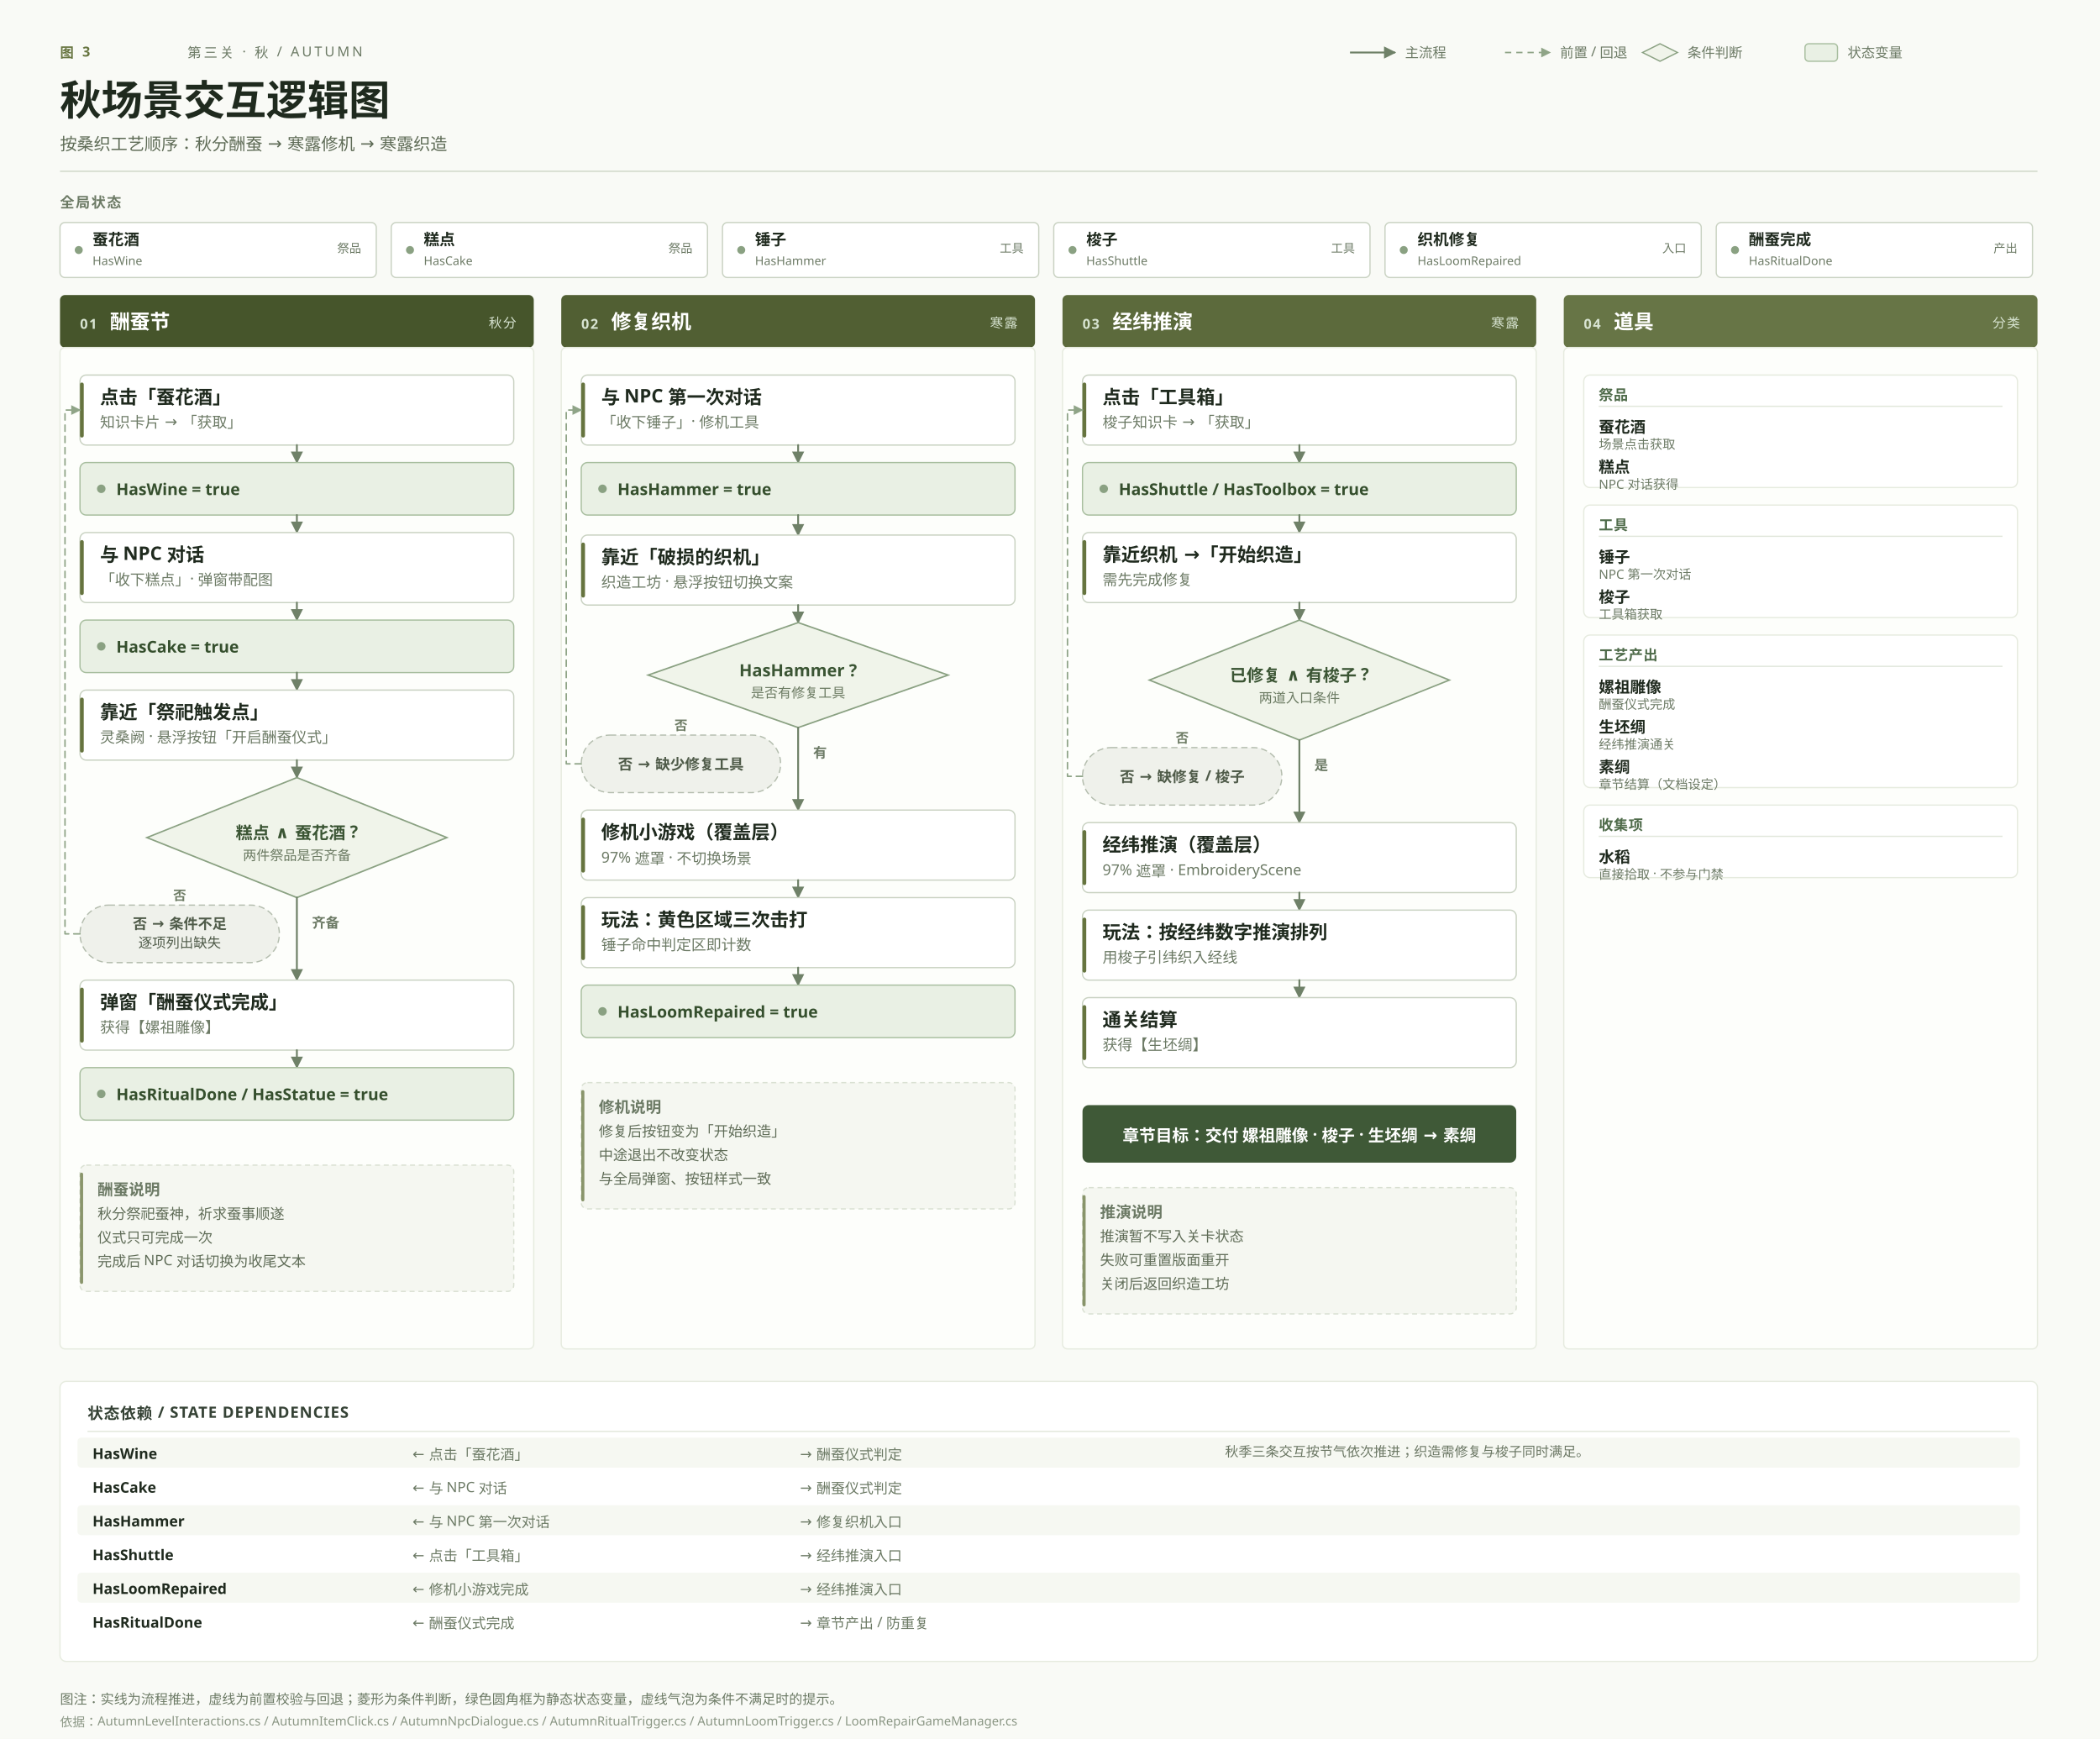
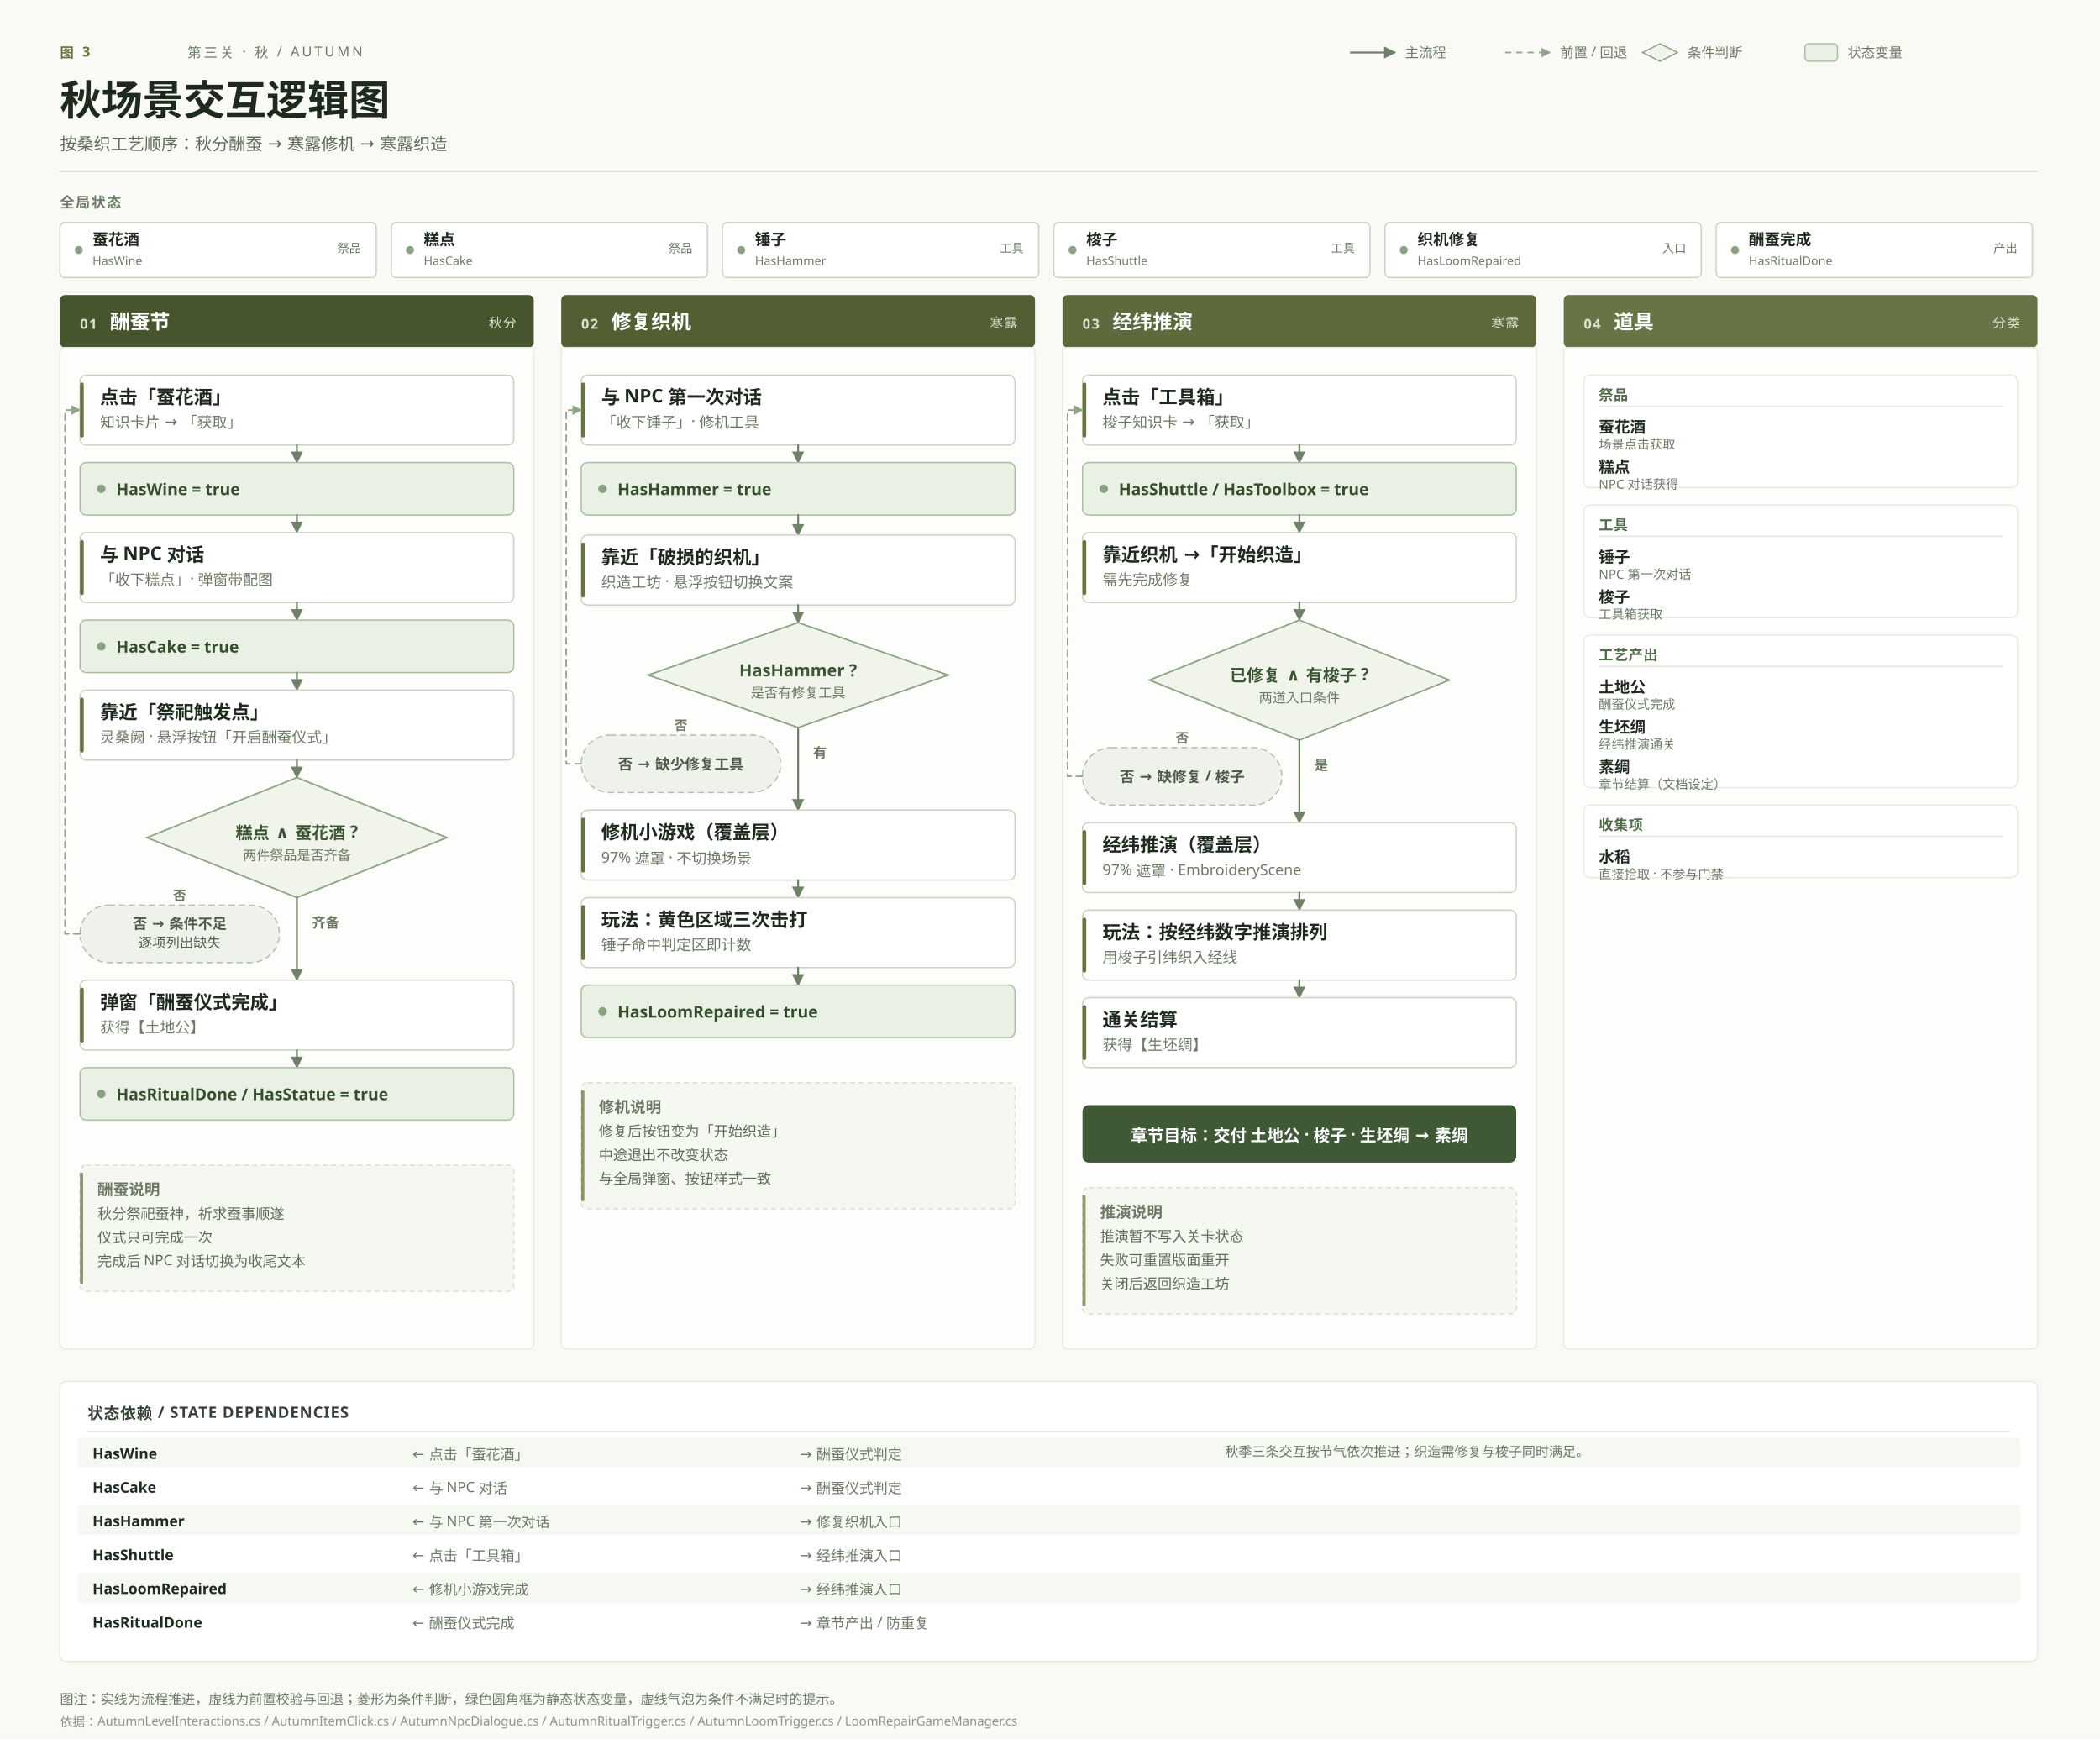
<svg xmlns="http://www.w3.org/2000/svg" width="1680" height="1391.0" viewBox="0 0 1680 1391.0">
  <defs>
    <marker id="arrowS" viewBox="0 0 10 10" refX="9" refY="5" markerWidth="6.5" markerHeight="6.5" orient="auto-start-reverse">
      <path d="M0,0 L10,5 L0,10 z" fill="#6F8168" />
    </marker>
    <marker id="arrowD" viewBox="0 0 10 10" refX="9" refY="5" markerWidth="6.5" markerHeight="6.5" orient="auto-start-reverse">
      <path d="M0,0 L10,5 L0,10 z" fill="#8FA487" />
    </marker>
  </defs>
  <rect x="0" y="0" width="1680" height="1391.0" rx="0" fill="#F9FAF6" opacity="1" />
  <text x="48" y="46" font-family="Microsoft YaHei, PingFang SC, Noto Sans SC, sans-serif" font-size="11" fill="#66743F" font-weight="700" text-anchor="start" opacity="1" letter-spacing="2">图 3</text>
  <text x="150" y="46" font-family="Microsoft YaHei, PingFang SC, Noto Sans SC, sans-serif" font-size="11" fill="#6C7A65" font-weight="normal" text-anchor="start" opacity="1" letter-spacing="2">第三关 · 秋  /  AUTUMN</text>
  <text x="48" y="92" font-family="SimSun, Songti SC, STSong, serif" font-size="33" fill="#1F2A1E" font-weight="700" text-anchor="start" opacity="1">秋场景交互逻辑图</text>
  <text x="48" y="120" font-family="Microsoft YaHei, PingFang SC, Noto Sans SC, sans-serif" font-size="13.5" fill="#5E6B56" font-weight="normal" text-anchor="start" opacity="1">按桑织工艺顺序：秋分酬蚕 → 寒露修机 → 寒露织造</text>
  <line x1="48" y1="137" x2="1630" y2="137" stroke="#C9D2C2" stroke-width="0.9" />
  <line x1="1080" y1="42" x2="1116" y2="42" stroke="#6F8168" stroke-width="1.5" marker-end="url(#arrowS)" />
  <text x="1124" y="46" font-family="Microsoft YaHei, PingFang SC, Noto Sans SC, sans-serif" font-size="11" fill="#6C7A65" font-weight="normal" text-anchor="start" opacity="1">主流程</text>
  <line x1="1204" y1="42" x2="1240" y2="42" stroke="#8FA487" stroke-width="1.2" stroke-dasharray="5 4" marker-end="url(#arrowD)" />
  <text x="1248" y="46" font-family="Microsoft YaHei, PingFang SC, Noto Sans SC, sans-serif" font-size="11" fill="#6C7A65" font-weight="normal" text-anchor="start" opacity="1">前置 / 回退</text>
  <polygon points="1328,35 1342,42 1328,49 1314,42" fill="#F0F4EA" stroke="#8AA182" stroke-width="1" />
  <text x="1350" y="46" font-family="Microsoft YaHei, PingFang SC, Noto Sans SC, sans-serif" font-size="11" fill="#6C7A65" font-weight="normal" text-anchor="start" opacity="1">条件判断</text>
  <rect x="1444" y="35" width="26" height="14" rx="3" fill="#E9F0E4" stroke="#A8BE9F" stroke-width="1" opacity="1" />
  <text x="1478" y="46" font-family="Microsoft YaHei, PingFang SC, Noto Sans SC, sans-serif" font-size="11" fill="#6C7A65" font-weight="normal" text-anchor="start" opacity="1">状态变量</text>
  <text x="48" y="166" font-family="Microsoft YaHei, PingFang SC, Noto Sans SC, sans-serif" font-size="11.5" fill="#6C7A65" font-weight="700" text-anchor="start" opacity="1" letter-spacing="1">全局状态</text>
  <rect x="48" y="178" width="253" height="44" rx="4" fill="#FFFFFF" stroke="#C9D2C2" stroke-width="1" opacity="1" />
  <circle cx="63" cy="200" r="3.2" fill="#8AA182" />
  <text x="74" y="196" font-family="Microsoft YaHei, PingFang SC, Noto Sans SC, sans-serif" font-size="12.5" fill="#1F2A1E" font-weight="600" text-anchor="start" opacity="1">蚕花酒</text>
  <text x="74" y="212" font-family="Microsoft YaHei, PingFang SC, Noto Sans SC, sans-serif" font-size="9.6" fill="#6C7A65" font-weight="normal" text-anchor="start" opacity="1">HasWine</text>
  <text x="289" y="202" font-family="Microsoft YaHei, PingFang SC, Noto Sans SC, sans-serif" font-size="9.6" fill="#6C7A65" font-weight="normal" text-anchor="end" opacity="1">祭品</text>
  <rect x="313" y="178" width="253" height="44" rx="4" fill="#FFFFFF" stroke="#C9D2C2" stroke-width="1" opacity="1" />
  <circle cx="328" cy="200" r="3.2" fill="#8AA182" />
  <text x="339" y="196" font-family="Microsoft YaHei, PingFang SC, Noto Sans SC, sans-serif" font-size="12.5" fill="#1F2A1E" font-weight="600" text-anchor="start" opacity="1">糕点</text>
  <text x="339" y="212" font-family="Microsoft YaHei, PingFang SC, Noto Sans SC, sans-serif" font-size="9.6" fill="#6C7A65" font-weight="normal" text-anchor="start" opacity="1">HasCake</text>
  <text x="554" y="202" font-family="Microsoft YaHei, PingFang SC, Noto Sans SC, sans-serif" font-size="9.6" fill="#6C7A65" font-weight="normal" text-anchor="end" opacity="1">祭品</text>
  <rect x="578" y="178" width="253" height="44" rx="4" fill="#FFFFFF" stroke="#C9D2C2" stroke-width="1" opacity="1" />
  <circle cx="593" cy="200" r="3.2" fill="#8AA182" />
  <text x="604" y="196" font-family="Microsoft YaHei, PingFang SC, Noto Sans SC, sans-serif" font-size="12.5" fill="#1F2A1E" font-weight="600" text-anchor="start" opacity="1">锤子</text>
  <text x="604" y="212" font-family="Microsoft YaHei, PingFang SC, Noto Sans SC, sans-serif" font-size="9.6" fill="#6C7A65" font-weight="normal" text-anchor="start" opacity="1">HasHammer</text>
  <text x="819" y="202" font-family="Microsoft YaHei, PingFang SC, Noto Sans SC, sans-serif" font-size="9.6" fill="#6C7A65" font-weight="normal" text-anchor="end" opacity="1">工具</text>
  <rect x="843" y="178" width="253" height="44" rx="4" fill="#FFFFFF" stroke="#C9D2C2" stroke-width="1" opacity="1" />
  <circle cx="858" cy="200" r="3.2" fill="#8AA182" />
  <text x="869" y="196" font-family="Microsoft YaHei, PingFang SC, Noto Sans SC, sans-serif" font-size="12.5" fill="#1F2A1E" font-weight="600" text-anchor="start" opacity="1">梭子</text>
  <text x="869" y="212" font-family="Microsoft YaHei, PingFang SC, Noto Sans SC, sans-serif" font-size="9.6" fill="#6C7A65" font-weight="normal" text-anchor="start" opacity="1">HasShuttle</text>
  <text x="1084" y="202" font-family="Microsoft YaHei, PingFang SC, Noto Sans SC, sans-serif" font-size="9.6" fill="#6C7A65" font-weight="normal" text-anchor="end" opacity="1">工具</text>
  <rect x="1108" y="178" width="253" height="44" rx="4" fill="#FFFFFF" stroke="#C9D2C2" stroke-width="1" opacity="1" />
  <circle cx="1123" cy="200" r="3.2" fill="#8AA182" />
  <text x="1134" y="196" font-family="Microsoft YaHei, PingFang SC, Noto Sans SC, sans-serif" font-size="12.5" fill="#1F2A1E" font-weight="600" text-anchor="start" opacity="1">织机修复</text>
  <text x="1134" y="212" font-family="Microsoft YaHei, PingFang SC, Noto Sans SC, sans-serif" font-size="9.6" fill="#6C7A65" font-weight="normal" text-anchor="start" opacity="1">HasLoomRepaired</text>
  <text x="1349" y="202" font-family="Microsoft YaHei, PingFang SC, Noto Sans SC, sans-serif" font-size="9.6" fill="#6C7A65" font-weight="normal" text-anchor="end" opacity="1">入口</text>
  <rect x="1373" y="178" width="253" height="44" rx="4" fill="#FFFFFF" stroke="#C9D2C2" stroke-width="1" opacity="1" />
  <circle cx="1388" cy="200" r="3.2" fill="#8AA182" />
  <text x="1399" y="196" font-family="Microsoft YaHei, PingFang SC, Noto Sans SC, sans-serif" font-size="12.5" fill="#1F2A1E" font-weight="600" text-anchor="start" opacity="1">酬蚕完成</text>
  <text x="1399" y="212" font-family="Microsoft YaHei, PingFang SC, Noto Sans SC, sans-serif" font-size="9.6" fill="#6C7A65" font-weight="normal" text-anchor="start" opacity="1">HasRitualDone</text>
  <text x="1614" y="202" font-family="Microsoft YaHei, PingFang SC, Noto Sans SC, sans-serif" font-size="9.6" fill="#6C7A65" font-weight="normal" text-anchor="end" opacity="1">产出</text>
  <rect x="48" y="236" width="379" height="42" rx="4" fill="#46552B" />
  <text x="64" y="263" font-family="Microsoft YaHei, PingFang SC, Noto Sans SC, sans-serif" font-size="11" fill="#D8E4D2" font-weight="700" text-anchor="start" opacity="1" letter-spacing="1">01</text>
  <text x="88" y="263" font-family="Microsoft YaHei, PingFang SC, Noto Sans SC, sans-serif" font-size="16" fill="#FFFFFF" font-weight="700" text-anchor="start" opacity="1">酬蚕节</text>
  <text x="413" y="262" font-family="Microsoft YaHei, PingFang SC, Noto Sans SC, sans-serif" font-size="10.5" fill="#D8E4D2" font-weight="normal" text-anchor="end" opacity="1" letter-spacing="1">秋分</text>
  <rect x="48" y="278" width="379" height="801.0" rx="4" fill="#FDFEFB" stroke="#E6EBDF" stroke-width="1" opacity="1" />
  <rect x="449" y="236" width="379" height="42" rx="4" fill="#515F33" />
  <text x="465" y="263" font-family="Microsoft YaHei, PingFang SC, Noto Sans SC, sans-serif" font-size="11" fill="#D8E4D2" font-weight="700" text-anchor="start" opacity="1" letter-spacing="1">02</text>
  <text x="489" y="263" font-family="Microsoft YaHei, PingFang SC, Noto Sans SC, sans-serif" font-size="16" fill="#FFFFFF" font-weight="700" text-anchor="start" opacity="1">修复织机</text>
  <text x="814" y="262" font-family="Microsoft YaHei, PingFang SC, Noto Sans SC, sans-serif" font-size="10.5" fill="#D8E4D2" font-weight="normal" text-anchor="end" opacity="1" letter-spacing="1">寒露</text>
  <rect x="449" y="278" width="379" height="801.0" rx="4" fill="#FDFEFB" stroke="#E6EBDF" stroke-width="1" opacity="1" />
  <rect x="850" y="236" width="379" height="42" rx="4" fill="#5C6A3C" />
  <text x="866" y="263" font-family="Microsoft YaHei, PingFang SC, Noto Sans SC, sans-serif" font-size="11" fill="#D8E4D2" font-weight="700" text-anchor="start" opacity="1" letter-spacing="1">03</text>
  <text x="890" y="263" font-family="Microsoft YaHei, PingFang SC, Noto Sans SC, sans-serif" font-size="16" fill="#FFFFFF" font-weight="700" text-anchor="start" opacity="1">经纬推演</text>
  <text x="1215" y="262" font-family="Microsoft YaHei, PingFang SC, Noto Sans SC, sans-serif" font-size="10.5" fill="#D8E4D2" font-weight="normal" text-anchor="end" opacity="1" letter-spacing="1">寒露</text>
  <rect x="850" y="278" width="379" height="801.0" rx="4" fill="#FDFEFB" stroke="#E6EBDF" stroke-width="1" opacity="1" />
  <rect x="1251" y="236" width="379" height="42" rx="4" fill="#677546" />
  <text x="1267" y="263" font-family="Microsoft YaHei, PingFang SC, Noto Sans SC, sans-serif" font-size="11" fill="#D8E4D2" font-weight="700" text-anchor="start" opacity="1" letter-spacing="1">04</text>
  <text x="1291" y="263" font-family="Microsoft YaHei, PingFang SC, Noto Sans SC, sans-serif" font-size="16" fill="#FFFFFF" font-weight="700" text-anchor="start" opacity="1">道具</text>
  <text x="1616" y="262" font-family="Microsoft YaHei, PingFang SC, Noto Sans SC, sans-serif" font-size="10.5" fill="#D8E4D2" font-weight="normal" text-anchor="end" opacity="1" letter-spacing="1">分类</text>
  <rect x="1251" y="278" width="379" height="801.0" rx="4" fill="#FDFEFB" stroke="#E6EBDF" stroke-width="1" opacity="1" />
  <g>
    <rect x="64" y="300" width="347" height="56" rx="5" fill="#FFFFFF" stroke="#C9D2C2" stroke-width="1" opacity="1" />
    <rect x="64" y="306" width="3" height="44" rx="1.5" fill="#66743F" />
    <text x="80" y="323" font-family="Microsoft YaHei, PingFang SC, Noto Sans SC, sans-serif" font-size="15" fill="#1F2A1E" font-weight="600" text-anchor="start" opacity="1">点击「蚕花酒」</text>
    <text x="80" y="342" font-family="Microsoft YaHei, PingFang SC, Noto Sans SC, sans-serif" font-size="12" fill="#6C7A65" font-weight="normal" text-anchor="start" opacity="1">知识卡片 → 「获取」</text>
  </g>
  <path d="M 237.5 356 L 237.5 370" fill="none" stroke="#6F8168" stroke-width="1.5" marker-end="url(#arrowS)" stroke-linejoin="round" stroke-linecap="round" />
  <g>
    <rect x="64" y="370" width="347" height="42" rx="5" fill="#E9F0E4" stroke="#A8BE9F" stroke-width="1" opacity="1" />
    <circle cx="81" cy="391" r="3.4" fill="#8AA182" />
    <text x="93" y="396" font-family="Microsoft YaHei, PingFang SC, Noto Sans SC, sans-serif" font-size="13" fill="#354F2D" font-weight="600" text-anchor="start" opacity="1">HasWine = true</text>
  </g>
  <path d="M 237.5 412 L 237.5 426" fill="none" stroke="#6F8168" stroke-width="1.5" marker-end="url(#arrowS)" stroke-linejoin="round" stroke-linecap="round" />
  <g>
    <rect x="64" y="426" width="347" height="56" rx="5" fill="#FFFFFF" stroke="#C9D2C2" stroke-width="1" opacity="1" />
    <rect x="64" y="432" width="3" height="44" rx="1.5" fill="#66743F" />
    <text x="80" y="449" font-family="Microsoft YaHei, PingFang SC, Noto Sans SC, sans-serif" font-size="15" fill="#1F2A1E" font-weight="600" text-anchor="start" opacity="1">与 NPC 对话</text>
    <text x="80" y="468" font-family="Microsoft YaHei, PingFang SC, Noto Sans SC, sans-serif" font-size="12" fill="#6C7A65" font-weight="normal" text-anchor="start" opacity="1">「收下糕点」· 弹窗带配图</text>
  </g>
  <path d="M 237.5 482 L 237.5 496" fill="none" stroke="#6F8168" stroke-width="1.5" marker-end="url(#arrowS)" stroke-linejoin="round" stroke-linecap="round" />
  <g>
    <rect x="64" y="496" width="347" height="42" rx="5" fill="#E9F0E4" stroke="#A8BE9F" stroke-width="1" opacity="1" />
    <circle cx="81" cy="517" r="3.4" fill="#8AA182" />
    <text x="93" y="522" font-family="Microsoft YaHei, PingFang SC, Noto Sans SC, sans-serif" font-size="13" fill="#354F2D" font-weight="600" text-anchor="start" opacity="1">HasCake = true</text>
  </g>
  <path d="M 237.5 538 L 237.5 552" fill="none" stroke="#6F8168" stroke-width="1.5" marker-end="url(#arrowS)" stroke-linejoin="round" stroke-linecap="round" />
  <g>
    <rect x="64" y="552" width="347" height="56" rx="5" fill="#FFFFFF" stroke="#C9D2C2" stroke-width="1" opacity="1" />
    <rect x="64" y="558" width="3" height="44" rx="1.5" fill="#66743F" />
    <text x="80" y="575" font-family="Microsoft YaHei, PingFang SC, Noto Sans SC, sans-serif" font-size="15" fill="#1F2A1E" font-weight="600" text-anchor="start" opacity="1">靠近「祭祀触发点」</text>
    <text x="80" y="594" font-family="Microsoft YaHei, PingFang SC, Noto Sans SC, sans-serif" font-size="12" fill="#6C7A65" font-weight="normal" text-anchor="start" opacity="1">灵桑阙 · 悬浮按钮「开启酬蚕仪式」</text>
  </g>
  <path d="M 237.5 608 L 237.5 622" fill="none" stroke="#6F8168" stroke-width="1.5" marker-end="url(#arrowS)" stroke-linejoin="round" stroke-linecap="round" />
  <g>
    <polygon points="237.5,622.0 357.5,670.0 237.5,718.0 117.5,670.0" fill="#F0F4EA" stroke="#8AA182" stroke-width="1.2" />
    <text x="237.5" y="671.0" font-family="Microsoft YaHei, PingFang SC, Noto Sans SC, sans-serif" font-size="13.5" fill="#3B5534" font-weight="700" text-anchor="middle" opacity="1">糕点 ∧ 蚕花酒 ?</text>
    <text x="237.5" y="688.0" font-family="Microsoft YaHei, PingFang SC, Noto Sans SC, sans-serif" font-size="10.8" fill="#6B7A62" font-weight="normal" text-anchor="middle" opacity="1">两件祭品是否齐备</text>
  </g>
  <text x="249.5" y="742.0" font-family="Microsoft YaHei, PingFang SC, Noto Sans SC, sans-serif" font-size="11" fill="#6C7A65" font-weight="600" text-anchor="start" opacity="1">齐备</text>
  <g>
    <rect x="64" y="724.0" width="159.5" height="46" rx="23.0" fill="#EFF1EB" stroke="#B4BDAE" stroke-width="1" stroke-dasharray="5 3" opacity="1" />
    <text x="143.75" y="743.0" font-family="Microsoft YaHei, PingFang SC, Noto Sans SC, sans-serif" font-size="11.5" fill="#4F5B49" font-weight="600" text-anchor="middle" opacity="1">否 → 条件不足</text>
    <text x="143.75" y="758.0" font-family="Microsoft YaHei, PingFang SC, Noto Sans SC, sans-serif" font-size="11" fill="#4F5B49" font-weight="normal" text-anchor="middle" opacity="1">逐项列出缺失</text>
  </g>
  <path d="M 64 747.0 L 52 747.0 L 52 328.0 L 64 328.0" fill="none" stroke="#8FA487" stroke-width="1.2" marker-end="url(#arrowD)" stroke-linejoin="round" stroke-linecap="round" stroke-dasharray="5 4" />
  <text x="143.75" y="720.0" font-family="Microsoft YaHei, PingFang SC, Noto Sans SC, sans-serif" font-size="10.5" fill="#6F7D66" font-weight="600" text-anchor="middle" opacity="1">否</text>
  <path d="M 237.5 718.0 L 237.5 784.0" fill="none" stroke="#6F8168" stroke-width="1.5" marker-end="url(#arrowS)" stroke-linejoin="round" stroke-linecap="round" />
  <g>
    <rect x="64" y="784.0" width="347" height="56" rx="5" fill="#FFFFFF" stroke="#C9D2C2" stroke-width="1" opacity="1" />
    <rect x="64" y="790.0" width="3" height="44" rx="1.5" fill="#66743F" />
    <text x="80" y="807.0" font-family="Microsoft YaHei, PingFang SC, Noto Sans SC, sans-serif" font-size="15" fill="#1F2A1E" font-weight="600" text-anchor="start" opacity="1">弹窗「酬蚕仪式完成」</text>
-     <text x="80" y="826.0" font-family="Microsoft YaHei, PingFang SC, Noto Sans SC, sans-serif" font-size="12" fill="#6C7A65" font-weight="normal" text-anchor="start" opacity="1">获得【嫘祖雕像】</text>
+     <text x="80" y="826.0" font-family="Microsoft YaHei, PingFang SC, Noto Sans SC, sans-serif" font-size="12" fill="#6C7A65" font-weight="normal" text-anchor="start" opacity="1">获得【土地公】</text>
  </g>
  <path d="M 237.5 840.0 L 237.5 854.0" fill="none" stroke="#6F8168" stroke-width="1.5" marker-end="url(#arrowS)" stroke-linejoin="round" stroke-linecap="round" />
  <g>
    <rect x="64" y="854.0" width="347" height="42" rx="5" fill="#E9F0E4" stroke="#A8BE9F" stroke-width="1" opacity="1" />
    <circle cx="81" cy="875.0" r="3.4" fill="#8AA182" />
    <text x="93" y="880.0" font-family="Microsoft YaHei, PingFang SC, Noto Sans SC, sans-serif" font-size="13" fill="#354F2D" font-weight="600" text-anchor="start" opacity="1">HasRitualDone / HasStatue = true</text>
  </g>
  <g>
    <rect x="64" y="932.0" width="347" height="101" rx="5" fill="#F5F7F1" stroke="#D9E0D2" stroke-width="1" stroke-dasharray="4 3" opacity="1" />
    <rect x="64" y="938.0" width="2.5" height="89" rx="1.2" fill="#66743F" opacity="0.75" />
    <text x="78" y="956.0" font-family="Microsoft YaHei, PingFang SC, Noto Sans SC, sans-serif" font-size="12.5" fill="#6C7A65" font-weight="700" text-anchor="start" opacity="1">酬蚕说明</text>
    <text x="78" y="975.0" font-family="Microsoft YaHei, PingFang SC, Noto Sans SC, sans-serif" font-size="11.5" fill="#5F6C57" font-weight="normal" text-anchor="start" opacity="1">秋分祭祀蚕神，祈求蚕事顺遂</text>
    <text x="78" y="994.0" font-family="Microsoft YaHei, PingFang SC, Noto Sans SC, sans-serif" font-size="11.5" fill="#5F6C57" font-weight="normal" text-anchor="start" opacity="1">仪式只可完成一次</text>
    <text x="78" y="1013.0" font-family="Microsoft YaHei, PingFang SC, Noto Sans SC, sans-serif" font-size="11.5" fill="#5F6C57" font-weight="normal" text-anchor="start" opacity="1">完成后 NPC 对话切换为收尾文本</text>
  </g>
  <g>
    <rect x="465" y="300" width="347" height="56" rx="5" fill="#FFFFFF" stroke="#C9D2C2" stroke-width="1" opacity="1" />
    <rect x="465" y="306" width="3" height="44" rx="1.5" fill="#66743F" />
    <text x="481" y="323" font-family="Microsoft YaHei, PingFang SC, Noto Sans SC, sans-serif" font-size="15" fill="#1F2A1E" font-weight="600" text-anchor="start" opacity="1">与 NPC 第一次对话</text>
    <text x="481" y="342" font-family="Microsoft YaHei, PingFang SC, Noto Sans SC, sans-serif" font-size="12" fill="#6C7A65" font-weight="normal" text-anchor="start" opacity="1">「收下锤子」· 修机工具</text>
  </g>
  <path d="M 638.5 356 L 638.5 370" fill="none" stroke="#6F8168" stroke-width="1.5" marker-end="url(#arrowS)" stroke-linejoin="round" stroke-linecap="round" />
  <g>
    <rect x="465" y="370" width="347" height="42" rx="5" fill="#E9F0E4" stroke="#A8BE9F" stroke-width="1" opacity="1" />
    <circle cx="482" cy="391" r="3.4" fill="#8AA182" />
    <text x="494" y="396" font-family="Microsoft YaHei, PingFang SC, Noto Sans SC, sans-serif" font-size="13" fill="#354F2D" font-weight="600" text-anchor="start" opacity="1">HasHammer = true</text>
  </g>
  <path d="M 638.5 412 L 638.5 428" fill="none" stroke="#6F8168" stroke-width="1.5" marker-end="url(#arrowS)" stroke-linejoin="round" stroke-linecap="round" />
  <g>
    <rect x="465" y="428" width="347" height="56" rx="5" fill="#FFFFFF" stroke="#C9D2C2" stroke-width="1" opacity="1" />
    <rect x="465" y="434" width="3" height="44" rx="1.5" fill="#66743F" />
    <text x="481" y="451" font-family="Microsoft YaHei, PingFang SC, Noto Sans SC, sans-serif" font-size="15" fill="#1F2A1E" font-weight="600" text-anchor="start" opacity="1">靠近「破损的织机」</text>
    <text x="481" y="470" font-family="Microsoft YaHei, PingFang SC, Noto Sans SC, sans-serif" font-size="12" fill="#6C7A65" font-weight="normal" text-anchor="start" opacity="1">织造工坊 · 悬浮按钮切换文案</text>
  </g>
  <path d="M 638.5 484 L 638.5 498" fill="none" stroke="#6F8168" stroke-width="1.5" marker-end="url(#arrowS)" stroke-linejoin="round" stroke-linecap="round" />
  <g>
    <polygon points="638.5,498.0 758.5,540.0 638.5,582.0 518.5,540.0" fill="#F0F4EA" stroke="#8AA182" stroke-width="1.2" />
    <text x="638.5" y="541.0" font-family="Microsoft YaHei, PingFang SC, Noto Sans SC, sans-serif" font-size="13.5" fill="#3B5534" font-weight="700" text-anchor="middle" opacity="1">HasHammer ?</text>
    <text x="638.5" y="558.0" font-family="Microsoft YaHei, PingFang SC, Noto Sans SC, sans-serif" font-size="10.8" fill="#6B7A62" font-weight="normal" text-anchor="middle" opacity="1">是否有修复工具</text>
  </g>
  <text x="650.5" y="606.0" font-family="Microsoft YaHei, PingFang SC, Noto Sans SC, sans-serif" font-size="11" fill="#6C7A65" font-weight="600" text-anchor="start" opacity="1">有</text>
  <g>
    <rect x="465" y="588.0" width="159.5" height="46" rx="23.0" fill="#EFF1EB" stroke="#B4BDAE" stroke-width="1" stroke-dasharray="5 3" opacity="1" />
    <text x="544.75" y="615.5" font-family="Microsoft YaHei, PingFang SC, Noto Sans SC, sans-serif" font-size="11.8" fill="#4F5B49" font-weight="600" text-anchor="middle" opacity="1">否 → 缺少修复工具</text>
  </g>
  <path d="M 465 611.0 L 453 611.0 L 453 328.0 L 465 328.0" fill="none" stroke="#8FA487" stroke-width="1.2" marker-end="url(#arrowD)" stroke-linejoin="round" stroke-linecap="round" stroke-dasharray="5 4" />
  <text x="544.75" y="584.0" font-family="Microsoft YaHei, PingFang SC, Noto Sans SC, sans-serif" font-size="10.5" fill="#6F7D66" font-weight="600" text-anchor="middle" opacity="1">否</text>
  <path d="M 638.5 582.0 L 638.5 648.0" fill="none" stroke="#6F8168" stroke-width="1.5" marker-end="url(#arrowS)" stroke-linejoin="round" stroke-linecap="round" />
  <g>
    <rect x="465" y="648.0" width="347" height="56" rx="5" fill="#FFFFFF" stroke="#C9D2C2" stroke-width="1" opacity="1" />
    <rect x="465" y="654.0" width="3" height="44" rx="1.5" fill="#66743F" />
    <text x="481" y="671.0" font-family="Microsoft YaHei, PingFang SC, Noto Sans SC, sans-serif" font-size="15" fill="#1F2A1E" font-weight="600" text-anchor="start" opacity="1">修机小游戏（覆盖层）</text>
    <text x="481" y="690.0" font-family="Microsoft YaHei, PingFang SC, Noto Sans SC, sans-serif" font-size="12" fill="#6C7A65" font-weight="normal" text-anchor="start" opacity="1">97% 遮罩 · 不切换场景</text>
  </g>
  <path d="M 638.5 704.0 L 638.5 718.0" fill="none" stroke="#6F8168" stroke-width="1.5" marker-end="url(#arrowS)" stroke-linejoin="round" stroke-linecap="round" />
  <g>
    <rect x="465" y="718.0" width="347" height="56" rx="5" fill="#FFFFFF" stroke="#C9D2C2" stroke-width="1" opacity="1" />
    <rect x="465" y="724.0" width="3" height="44" rx="1.5" fill="#66743F" />
    <text x="481" y="741.0" font-family="Microsoft YaHei, PingFang SC, Noto Sans SC, sans-serif" font-size="15" fill="#1F2A1E" font-weight="600" text-anchor="start" opacity="1">玩法：黄色区域三次击打</text>
    <text x="481" y="760.0" font-family="Microsoft YaHei, PingFang SC, Noto Sans SC, sans-serif" font-size="12" fill="#6C7A65" font-weight="normal" text-anchor="start" opacity="1">锤子命中判定区即计数</text>
  </g>
  <path d="M 638.5 774.0 L 638.5 788.0" fill="none" stroke="#6F8168" stroke-width="1.5" marker-end="url(#arrowS)" stroke-linejoin="round" stroke-linecap="round" />
  <g>
    <rect x="465" y="788.0" width="347" height="42" rx="5" fill="#E9F0E4" stroke="#A8BE9F" stroke-width="1" opacity="1" />
    <circle cx="482" cy="809.0" r="3.4" fill="#8AA182" />
    <text x="494" y="814.0" font-family="Microsoft YaHei, PingFang SC, Noto Sans SC, sans-serif" font-size="13" fill="#354F2D" font-weight="600" text-anchor="start" opacity="1">HasLoomRepaired = true</text>
  </g>
  <g>
    <rect x="465" y="866.0" width="347" height="101" rx="5" fill="#F5F7F1" stroke="#D9E0D2" stroke-width="1" stroke-dasharray="4 3" opacity="1" />
    <rect x="465" y="872.0" width="2.5" height="89" rx="1.2" fill="#66743F" opacity="0.75" />
    <text x="479" y="890.0" font-family="Microsoft YaHei, PingFang SC, Noto Sans SC, sans-serif" font-size="12.5" fill="#6C7A65" font-weight="700" text-anchor="start" opacity="1">修机说明</text>
    <text x="479" y="909.0" font-family="Microsoft YaHei, PingFang SC, Noto Sans SC, sans-serif" font-size="11.5" fill="#5F6C57" font-weight="normal" text-anchor="start" opacity="1">修复后按钮变为「开始织造」</text>
    <text x="479" y="928.0" font-family="Microsoft YaHei, PingFang SC, Noto Sans SC, sans-serif" font-size="11.5" fill="#5F6C57" font-weight="normal" text-anchor="start" opacity="1">中途退出不改变状态</text>
    <text x="479" y="947.0" font-family="Microsoft YaHei, PingFang SC, Noto Sans SC, sans-serif" font-size="11.5" fill="#5F6C57" font-weight="normal" text-anchor="start" opacity="1">与全局弹窗、按钮样式一致</text>
  </g>
  <g>
    <rect x="866" y="300" width="347" height="56" rx="5" fill="#FFFFFF" stroke="#C9D2C2" stroke-width="1" opacity="1" />
    <rect x="866" y="306" width="3" height="44" rx="1.5" fill="#66743F" />
    <text x="882" y="323" font-family="Microsoft YaHei, PingFang SC, Noto Sans SC, sans-serif" font-size="15" fill="#1F2A1E" font-weight="600" text-anchor="start" opacity="1">点击「工具箱」</text>
    <text x="882" y="342" font-family="Microsoft YaHei, PingFang SC, Noto Sans SC, sans-serif" font-size="12" fill="#6C7A65" font-weight="normal" text-anchor="start" opacity="1">梭子知识卡 → 「获取」</text>
  </g>
  <path d="M 1039.5 356 L 1039.5 370" fill="none" stroke="#6F8168" stroke-width="1.5" marker-end="url(#arrowS)" stroke-linejoin="round" stroke-linecap="round" />
  <g>
    <rect x="866" y="370" width="347" height="42" rx="5" fill="#E9F0E4" stroke="#A8BE9F" stroke-width="1" opacity="1" />
    <circle cx="883" cy="391" r="3.4" fill="#8AA182" />
    <text x="895" y="396" font-family="Microsoft YaHei, PingFang SC, Noto Sans SC, sans-serif" font-size="13" fill="#354F2D" font-weight="600" text-anchor="start" opacity="1">HasShuttle / HasToolbox = true</text>
  </g>
  <path d="M 1039.5 412 L 1039.5 426" fill="none" stroke="#6F8168" stroke-width="1.5" marker-end="url(#arrowS)" stroke-linejoin="round" stroke-linecap="round" />
  <g>
    <rect x="866" y="426" width="347" height="56" rx="5" fill="#FFFFFF" stroke="#C9D2C2" stroke-width="1" opacity="1" />
    <rect x="866" y="432" width="3" height="44" rx="1.5" fill="#66743F" />
    <text x="882" y="449" font-family="Microsoft YaHei, PingFang SC, Noto Sans SC, sans-serif" font-size="15" fill="#1F2A1E" font-weight="600" text-anchor="start" opacity="1">靠近织机 →「开始织造」</text>
    <text x="882" y="468" font-family="Microsoft YaHei, PingFang SC, Noto Sans SC, sans-serif" font-size="12" fill="#6C7A65" font-weight="normal" text-anchor="start" opacity="1">需先完成修复</text>
  </g>
  <path d="M 1039.5 482 L 1039.5 496" fill="none" stroke="#6F8168" stroke-width="1.5" marker-end="url(#arrowS)" stroke-linejoin="round" stroke-linecap="round" />
  <g>
    <polygon points="1039.5,496.0 1159.5,544.0 1039.5,592.0 919.5,544.0" fill="#F0F4EA" stroke="#8AA182" stroke-width="1.2" />
    <text x="1039.5" y="545.0" font-family="Microsoft YaHei, PingFang SC, Noto Sans SC, sans-serif" font-size="13.5" fill="#3B5534" font-weight="700" text-anchor="middle" opacity="1">已修复 ∧ 有梭子 ?</text>
    <text x="1039.5" y="562.0" font-family="Microsoft YaHei, PingFang SC, Noto Sans SC, sans-serif" font-size="10.8" fill="#6B7A62" font-weight="normal" text-anchor="middle" opacity="1">两道入口条件</text>
  </g>
  <text x="1051.5" y="616.0" font-family="Microsoft YaHei, PingFang SC, Noto Sans SC, sans-serif" font-size="11" fill="#6C7A65" font-weight="600" text-anchor="start" opacity="1">是</text>
  <g>
    <rect x="866" y="598.0" width="159.5" height="46" rx="23.0" fill="#EFF1EB" stroke="#B4BDAE" stroke-width="1" stroke-dasharray="5 3" opacity="1" />
    <text x="945.75" y="625.5" font-family="Microsoft YaHei, PingFang SC, Noto Sans SC, sans-serif" font-size="11.8" fill="#4F5B49" font-weight="600" text-anchor="middle" opacity="1">否 → 缺修复 / 梭子</text>
  </g>
  <path d="M 866 621.0 L 854 621.0 L 854 328.0 L 866 328.0" fill="none" stroke="#8FA487" stroke-width="1.2" marker-end="url(#arrowD)" stroke-linejoin="round" stroke-linecap="round" stroke-dasharray="5 4" />
  <text x="945.75" y="594.0" font-family="Microsoft YaHei, PingFang SC, Noto Sans SC, sans-serif" font-size="10.5" fill="#6F7D66" font-weight="600" text-anchor="middle" opacity="1">否</text>
  <path d="M 1039.5 592.0 L 1039.5 658.0" fill="none" stroke="#6F8168" stroke-width="1.5" marker-end="url(#arrowS)" stroke-linejoin="round" stroke-linecap="round" />
  <g>
    <rect x="866" y="658.0" width="347" height="56" rx="5" fill="#FFFFFF" stroke="#C9D2C2" stroke-width="1" opacity="1" />
    <rect x="866" y="664.0" width="3" height="44" rx="1.5" fill="#66743F" />
    <text x="882" y="681.0" font-family="Microsoft YaHei, PingFang SC, Noto Sans SC, sans-serif" font-size="15" fill="#1F2A1E" font-weight="600" text-anchor="start" opacity="1">经纬推演（覆盖层）</text>
    <text x="882" y="700.0" font-family="Microsoft YaHei, PingFang SC, Noto Sans SC, sans-serif" font-size="12" fill="#6C7A65" font-weight="normal" text-anchor="start" opacity="1">97% 遮罩 · EmbroideryScene</text>
  </g>
  <path d="M 1039.5 714.0 L 1039.5 728.0" fill="none" stroke="#6F8168" stroke-width="1.5" marker-end="url(#arrowS)" stroke-linejoin="round" stroke-linecap="round" />
  <g>
    <rect x="866" y="728.0" width="347" height="56" rx="5" fill="#FFFFFF" stroke="#C9D2C2" stroke-width="1" opacity="1" />
    <rect x="866" y="734.0" width="3" height="44" rx="1.5" fill="#66743F" />
    <text x="882" y="751.0" font-family="Microsoft YaHei, PingFang SC, Noto Sans SC, sans-serif" font-size="15" fill="#1F2A1E" font-weight="600" text-anchor="start" opacity="1">玩法：按经纬数字推演排列</text>
    <text x="882" y="770.0" font-family="Microsoft YaHei, PingFang SC, Noto Sans SC, sans-serif" font-size="12" fill="#6C7A65" font-weight="normal" text-anchor="start" opacity="1">用梭子引纬织入经线</text>
  </g>
  <path d="M 1039.5 784.0 L 1039.5 798.0" fill="none" stroke="#6F8168" stroke-width="1.5" marker-end="url(#arrowS)" stroke-linejoin="round" stroke-linecap="round" />
  <g>
    <rect x="866" y="798.0" width="347" height="56" rx="5" fill="#FFFFFF" stroke="#C9D2C2" stroke-width="1" opacity="1" />
    <rect x="866" y="804.0" width="3" height="44" rx="1.5" fill="#66743F" />
    <text x="882" y="821.0" font-family="Microsoft YaHei, PingFang SC, Noto Sans SC, sans-serif" font-size="15" fill="#1F2A1E" font-weight="600" text-anchor="start" opacity="1">通关结算</text>
    <text x="882" y="840.0" font-family="Microsoft YaHei, PingFang SC, Noto Sans SC, sans-serif" font-size="12" fill="#6C7A65" font-weight="normal" text-anchor="start" opacity="1">获得【生坯绸】</text>
  </g>
  <g>
    <rect x="866" y="884.0" width="347" height="46" rx="5" fill="#3F5937" opacity="1" />
-     <text x="1039.5" y="913.0" font-family="Microsoft YaHei, PingFang SC, Noto Sans SC, sans-serif" font-size="13.239" fill="#FFFFFF" font-weight="700" text-anchor="middle" opacity="1">章节目标：交付 嫘祖雕像 · 梭子 · 生坯绸 → 素绸</text>
+     <text x="1039.5" y="913.0" font-family="Microsoft YaHei, PingFang SC, Noto Sans SC, sans-serif" font-size="13.239" fill="#FFFFFF" font-weight="700" text-anchor="middle" opacity="1">章节目标：交付 土地公 · 梭子 · 生坯绸 → 素绸</text>
  </g>
  <g>
    <rect x="866" y="950.0" width="347" height="101" rx="5" fill="#F5F7F1" stroke="#D9E0D2" stroke-width="1" stroke-dasharray="4 3" opacity="1" />
    <rect x="866" y="956.0" width="2.5" height="89" rx="1.2" fill="#66743F" opacity="0.75" />
    <text x="880" y="974.0" font-family="Microsoft YaHei, PingFang SC, Noto Sans SC, sans-serif" font-size="12.5" fill="#6C7A65" font-weight="700" text-anchor="start" opacity="1">推演说明</text>
    <text x="880" y="993.0" font-family="Microsoft YaHei, PingFang SC, Noto Sans SC, sans-serif" font-size="11.5" fill="#5F6C57" font-weight="normal" text-anchor="start" opacity="1">推演暂不写入关卡状态</text>
    <text x="880" y="1012.0" font-family="Microsoft YaHei, PingFang SC, Noto Sans SC, sans-serif" font-size="11.5" fill="#5F6C57" font-weight="normal" text-anchor="start" opacity="1">失败可重置版面重开</text>
    <text x="880" y="1031.0" font-family="Microsoft YaHei, PingFang SC, Noto Sans SC, sans-serif" font-size="11.5" fill="#5F6C57" font-weight="normal" text-anchor="start" opacity="1">关闭后返回织造工坊</text>
  </g>
  <g>
    <rect x="1267" y="300" width="347" height="90" rx="5" fill="#FFFFFF" stroke="#E6EBDF" stroke-width="1" opacity="1" />
    <text x="1279" y="320" font-family="Microsoft YaHei, PingFang SC, Noto Sans SC, sans-serif" font-size="11.5" fill="#4F6B4A" font-weight="700" text-anchor="start" opacity="1" letter-spacing="0.4">祭品</text>
    <line x1="1279" y1="325" x2="1602" y2="325" stroke="#E1E7DB" />
    <text x="1279" y="346" font-family="Microsoft YaHei, PingFang SC, Noto Sans SC, sans-serif" font-size="12.5" fill="#1F2A1E" font-weight="600" text-anchor="start" opacity="1">蚕花酒</text>
    <text x="1279" y="359" font-family="Microsoft YaHei, PingFang SC, Noto Sans SC, sans-serif" font-size="10.2" fill="#6C7A65" font-weight="normal" text-anchor="start" opacity="1">场景点击获取</text>
    <text x="1279" y="378" font-family="Microsoft YaHei, PingFang SC, Noto Sans SC, sans-serif" font-size="12.5" fill="#1F2A1E" font-weight="600" text-anchor="start" opacity="1">糕点</text>
    <text x="1279" y="391" font-family="Microsoft YaHei, PingFang SC, Noto Sans SC, sans-serif" font-size="10.2" fill="#6C7A65" font-weight="normal" text-anchor="start" opacity="1">NPC 对话获得</text>
  </g>
  <g>
    <rect x="1267" y="404" width="347" height="90" rx="5" fill="#FFFFFF" stroke="#E6EBDF" stroke-width="1" opacity="1" />
    <text x="1279" y="424" font-family="Microsoft YaHei, PingFang SC, Noto Sans SC, sans-serif" font-size="11.5" fill="#4F6B4A" font-weight="700" text-anchor="start" opacity="1" letter-spacing="0.4">工具</text>
    <line x1="1279" y1="429" x2="1602" y2="429" stroke="#E1E7DB" />
    <text x="1279" y="450" font-family="Microsoft YaHei, PingFang SC, Noto Sans SC, sans-serif" font-size="12.5" fill="#1F2A1E" font-weight="600" text-anchor="start" opacity="1">锤子</text>
    <text x="1279" y="463" font-family="Microsoft YaHei, PingFang SC, Noto Sans SC, sans-serif" font-size="10.2" fill="#6C7A65" font-weight="normal" text-anchor="start" opacity="1">NPC 第一次对话</text>
    <text x="1279" y="482" font-family="Microsoft YaHei, PingFang SC, Noto Sans SC, sans-serif" font-size="12.5" fill="#1F2A1E" font-weight="600" text-anchor="start" opacity="1">梭子</text>
    <text x="1279" y="495" font-family="Microsoft YaHei, PingFang SC, Noto Sans SC, sans-serif" font-size="10.2" fill="#6C7A65" font-weight="normal" text-anchor="start" opacity="1">工具箱获取</text>
  </g>
  <g>
    <rect x="1267" y="508" width="347" height="122" rx="5" fill="#FFFFFF" stroke="#E6EBDF" stroke-width="1" opacity="1" />
    <text x="1279" y="528" font-family="Microsoft YaHei, PingFang SC, Noto Sans SC, sans-serif" font-size="11.5" fill="#4F6B4A" font-weight="700" text-anchor="start" opacity="1" letter-spacing="0.4">工艺产出</text>
    <line x1="1279" y1="533" x2="1602" y2="533" stroke="#E1E7DB" />
-     <text x="1279" y="554" font-family="Microsoft YaHei, PingFang SC, Noto Sans SC, sans-serif" font-size="12.5" fill="#1F2A1E" font-weight="600" text-anchor="start" opacity="1">嫘祖雕像</text>
+     <text x="1279" y="554" font-family="Microsoft YaHei, PingFang SC, Noto Sans SC, sans-serif" font-size="12.5" fill="#1F2A1E" font-weight="600" text-anchor="start" opacity="1">土地公</text>
    <text x="1279" y="567" font-family="Microsoft YaHei, PingFang SC, Noto Sans SC, sans-serif" font-size="10.2" fill="#6C7A65" font-weight="normal" text-anchor="start" opacity="1">酬蚕仪式完成</text>
    <text x="1279" y="586" font-family="Microsoft YaHei, PingFang SC, Noto Sans SC, sans-serif" font-size="12.5" fill="#1F2A1E" font-weight="600" text-anchor="start" opacity="1">生坯绸</text>
    <text x="1279" y="599" font-family="Microsoft YaHei, PingFang SC, Noto Sans SC, sans-serif" font-size="10.2" fill="#6C7A65" font-weight="normal" text-anchor="start" opacity="1">经纬推演通关</text>
    <text x="1279" y="618" font-family="Microsoft YaHei, PingFang SC, Noto Sans SC, sans-serif" font-size="12.5" fill="#1F2A1E" font-weight="600" text-anchor="start" opacity="1">素绸</text>
    <text x="1279" y="631" font-family="Microsoft YaHei, PingFang SC, Noto Sans SC, sans-serif" font-size="10.2" fill="#6C7A65" font-weight="normal" text-anchor="start" opacity="1">章节结算（文档设定）</text>
  </g>
  <g>
    <rect x="1267" y="644" width="347" height="58" rx="5" fill="#FFFFFF" stroke="#E6EBDF" stroke-width="1" opacity="1" />
    <text x="1279" y="664" font-family="Microsoft YaHei, PingFang SC, Noto Sans SC, sans-serif" font-size="11.5" fill="#4F6B4A" font-weight="700" text-anchor="start" opacity="1" letter-spacing="0.4">收集项</text>
    <line x1="1279" y1="669" x2="1602" y2="669" stroke="#E1E7DB" />
    <text x="1279" y="690" font-family="Microsoft YaHei, PingFang SC, Noto Sans SC, sans-serif" font-size="12.5" fill="#1F2A1E" font-weight="600" text-anchor="start" opacity="1">水稻</text>
    <text x="1279" y="703" font-family="Microsoft YaHei, PingFang SC, Noto Sans SC, sans-serif" font-size="10.2" fill="#6C7A65" font-weight="normal" text-anchor="start" opacity="1">直接拾取 · 不参与门禁</text>
  </g>
  <rect x="48" y="1105.0" width="1582" height="224" rx="5" fill="#FFFFFF" stroke="#E6EBDF" stroke-width="1" opacity="1" />
  <text x="70" y="1135.0" font-family="Microsoft YaHei, PingFang SC, Noto Sans SC, sans-serif" font-size="12.5" fill="#354235" font-weight="700" text-anchor="start" opacity="1" letter-spacing="0.6">状态依赖  /  STATE DEPENDENCIES</text>
  <line x1="70" y1="1145.0" x2="1608" y2="1145.0" stroke="#E1E7DB" />
  <rect x="62" y="1150.0" width="1554" height="24" rx="3" fill="#F6F8F2" opacity="1" />
  <text x="74" y="1167.0" font-family="Microsoft YaHei, PingFang SC, Noto Sans SC, sans-serif" font-size="11.8" fill="#1F2A1E" font-weight="600" text-anchor="start" opacity="1">HasWine</text>
  <text x="330" y="1167.0" font-family="Microsoft YaHei, PingFang SC, Noto Sans SC, sans-serif" font-size="11.4" fill="#6C7A65" font-weight="normal" text-anchor="start" opacity="1">← 点击「蚕花酒」</text>
  <text x="640" y="1167.0" font-family="Microsoft YaHei, PingFang SC, Noto Sans SC, sans-serif" font-size="11.4" fill="#6C7A65" font-weight="normal" text-anchor="start" opacity="1">→ 酬蚕仪式判定</text>
  <text x="74" y="1194.0" font-family="Microsoft YaHei, PingFang SC, Noto Sans SC, sans-serif" font-size="11.8" fill="#1F2A1E" font-weight="600" text-anchor="start" opacity="1">HasCake</text>
  <text x="330" y="1194.0" font-family="Microsoft YaHei, PingFang SC, Noto Sans SC, sans-serif" font-size="11.4" fill="#6C7A65" font-weight="normal" text-anchor="start" opacity="1">← 与 NPC 对话</text>
  <text x="640" y="1194.0" font-family="Microsoft YaHei, PingFang SC, Noto Sans SC, sans-serif" font-size="11.4" fill="#6C7A65" font-weight="normal" text-anchor="start" opacity="1">→ 酬蚕仪式判定</text>
  <rect x="62" y="1204.0" width="1554" height="24" rx="3" fill="#F6F8F2" opacity="1" />
  <text x="74" y="1221.0" font-family="Microsoft YaHei, PingFang SC, Noto Sans SC, sans-serif" font-size="11.8" fill="#1F2A1E" font-weight="600" text-anchor="start" opacity="1">HasHammer</text>
  <text x="330" y="1221.0" font-family="Microsoft YaHei, PingFang SC, Noto Sans SC, sans-serif" font-size="11.4" fill="#6C7A65" font-weight="normal" text-anchor="start" opacity="1">← 与 NPC 第一次对话</text>
  <text x="640" y="1221.0" font-family="Microsoft YaHei, PingFang SC, Noto Sans SC, sans-serif" font-size="11.4" fill="#6C7A65" font-weight="normal" text-anchor="start" opacity="1">→ 修复织机入口</text>
  <text x="74" y="1248.0" font-family="Microsoft YaHei, PingFang SC, Noto Sans SC, sans-serif" font-size="11.8" fill="#1F2A1E" font-weight="600" text-anchor="start" opacity="1">HasShuttle</text>
  <text x="330" y="1248.0" font-family="Microsoft YaHei, PingFang SC, Noto Sans SC, sans-serif" font-size="11.4" fill="#6C7A65" font-weight="normal" text-anchor="start" opacity="1">← 点击「工具箱」</text>
  <text x="640" y="1248.0" font-family="Microsoft YaHei, PingFang SC, Noto Sans SC, sans-serif" font-size="11.4" fill="#6C7A65" font-weight="normal" text-anchor="start" opacity="1">→ 经纬推演入口</text>
  <rect x="62" y="1258.0" width="1554" height="24" rx="3" fill="#F6F8F2" opacity="1" />
  <text x="74" y="1275.0" font-family="Microsoft YaHei, PingFang SC, Noto Sans SC, sans-serif" font-size="11.8" fill="#1F2A1E" font-weight="600" text-anchor="start" opacity="1">HasLoomRepaired</text>
  <text x="330" y="1275.0" font-family="Microsoft YaHei, PingFang SC, Noto Sans SC, sans-serif" font-size="11.4" fill="#6C7A65" font-weight="normal" text-anchor="start" opacity="1">← 修机小游戏完成</text>
  <text x="640" y="1275.0" font-family="Microsoft YaHei, PingFang SC, Noto Sans SC, sans-serif" font-size="11.4" fill="#6C7A65" font-weight="normal" text-anchor="start" opacity="1">→ 经纬推演入口</text>
  <text x="74" y="1302.0" font-family="Microsoft YaHei, PingFang SC, Noto Sans SC, sans-serif" font-size="11.8" fill="#1F2A1E" font-weight="600" text-anchor="start" opacity="1">HasRitualDone</text>
  <text x="330" y="1302.0" font-family="Microsoft YaHei, PingFang SC, Noto Sans SC, sans-serif" font-size="11.4" fill="#6C7A65" font-weight="normal" text-anchor="start" opacity="1">← 酬蚕仪式完成</text>
  <text x="640" y="1302.0" font-family="Microsoft YaHei, PingFang SC, Noto Sans SC, sans-serif" font-size="11.4" fill="#6C7A65" font-weight="normal" text-anchor="start" opacity="1">→ 章节产出 / 防重复</text>
  <text x="980" y="1165.0" font-family="Microsoft YaHei, PingFang SC, Noto Sans SC, sans-serif" font-size="10.8" fill="#6B7764" font-weight="normal" text-anchor="start" opacity="1">秋季三条交互按节气依次推进；织造需修复与梭子同时满足。</text>
  <text x="48" y="1363.0" font-family="Microsoft YaHei, PingFang SC, Noto Sans SC, sans-serif" font-size="10.8" fill="#6C7A65" font-weight="normal" text-anchor="start" opacity="1">图注：实线为流程推进，虚线为前置校验与回退；菱形为条件判断，绿色圆角框为静态状态变量，虚线气泡为条件不满足时的提示。</text>
  <text x="48" y="1381.0" font-family="Microsoft YaHei, PingFang SC, Noto Sans SC, sans-serif" font-size="10" fill="#8A9684" font-weight="normal" text-anchor="start" opacity="1">依据：AutumnLevelInteractions.cs / AutumnItemClick.cs / AutumnNpcDialogue.cs / AutumnRitualTrigger.cs / AutumnLoomTrigger.cs / LoomRepairGameManager.cs</text>
</svg>
